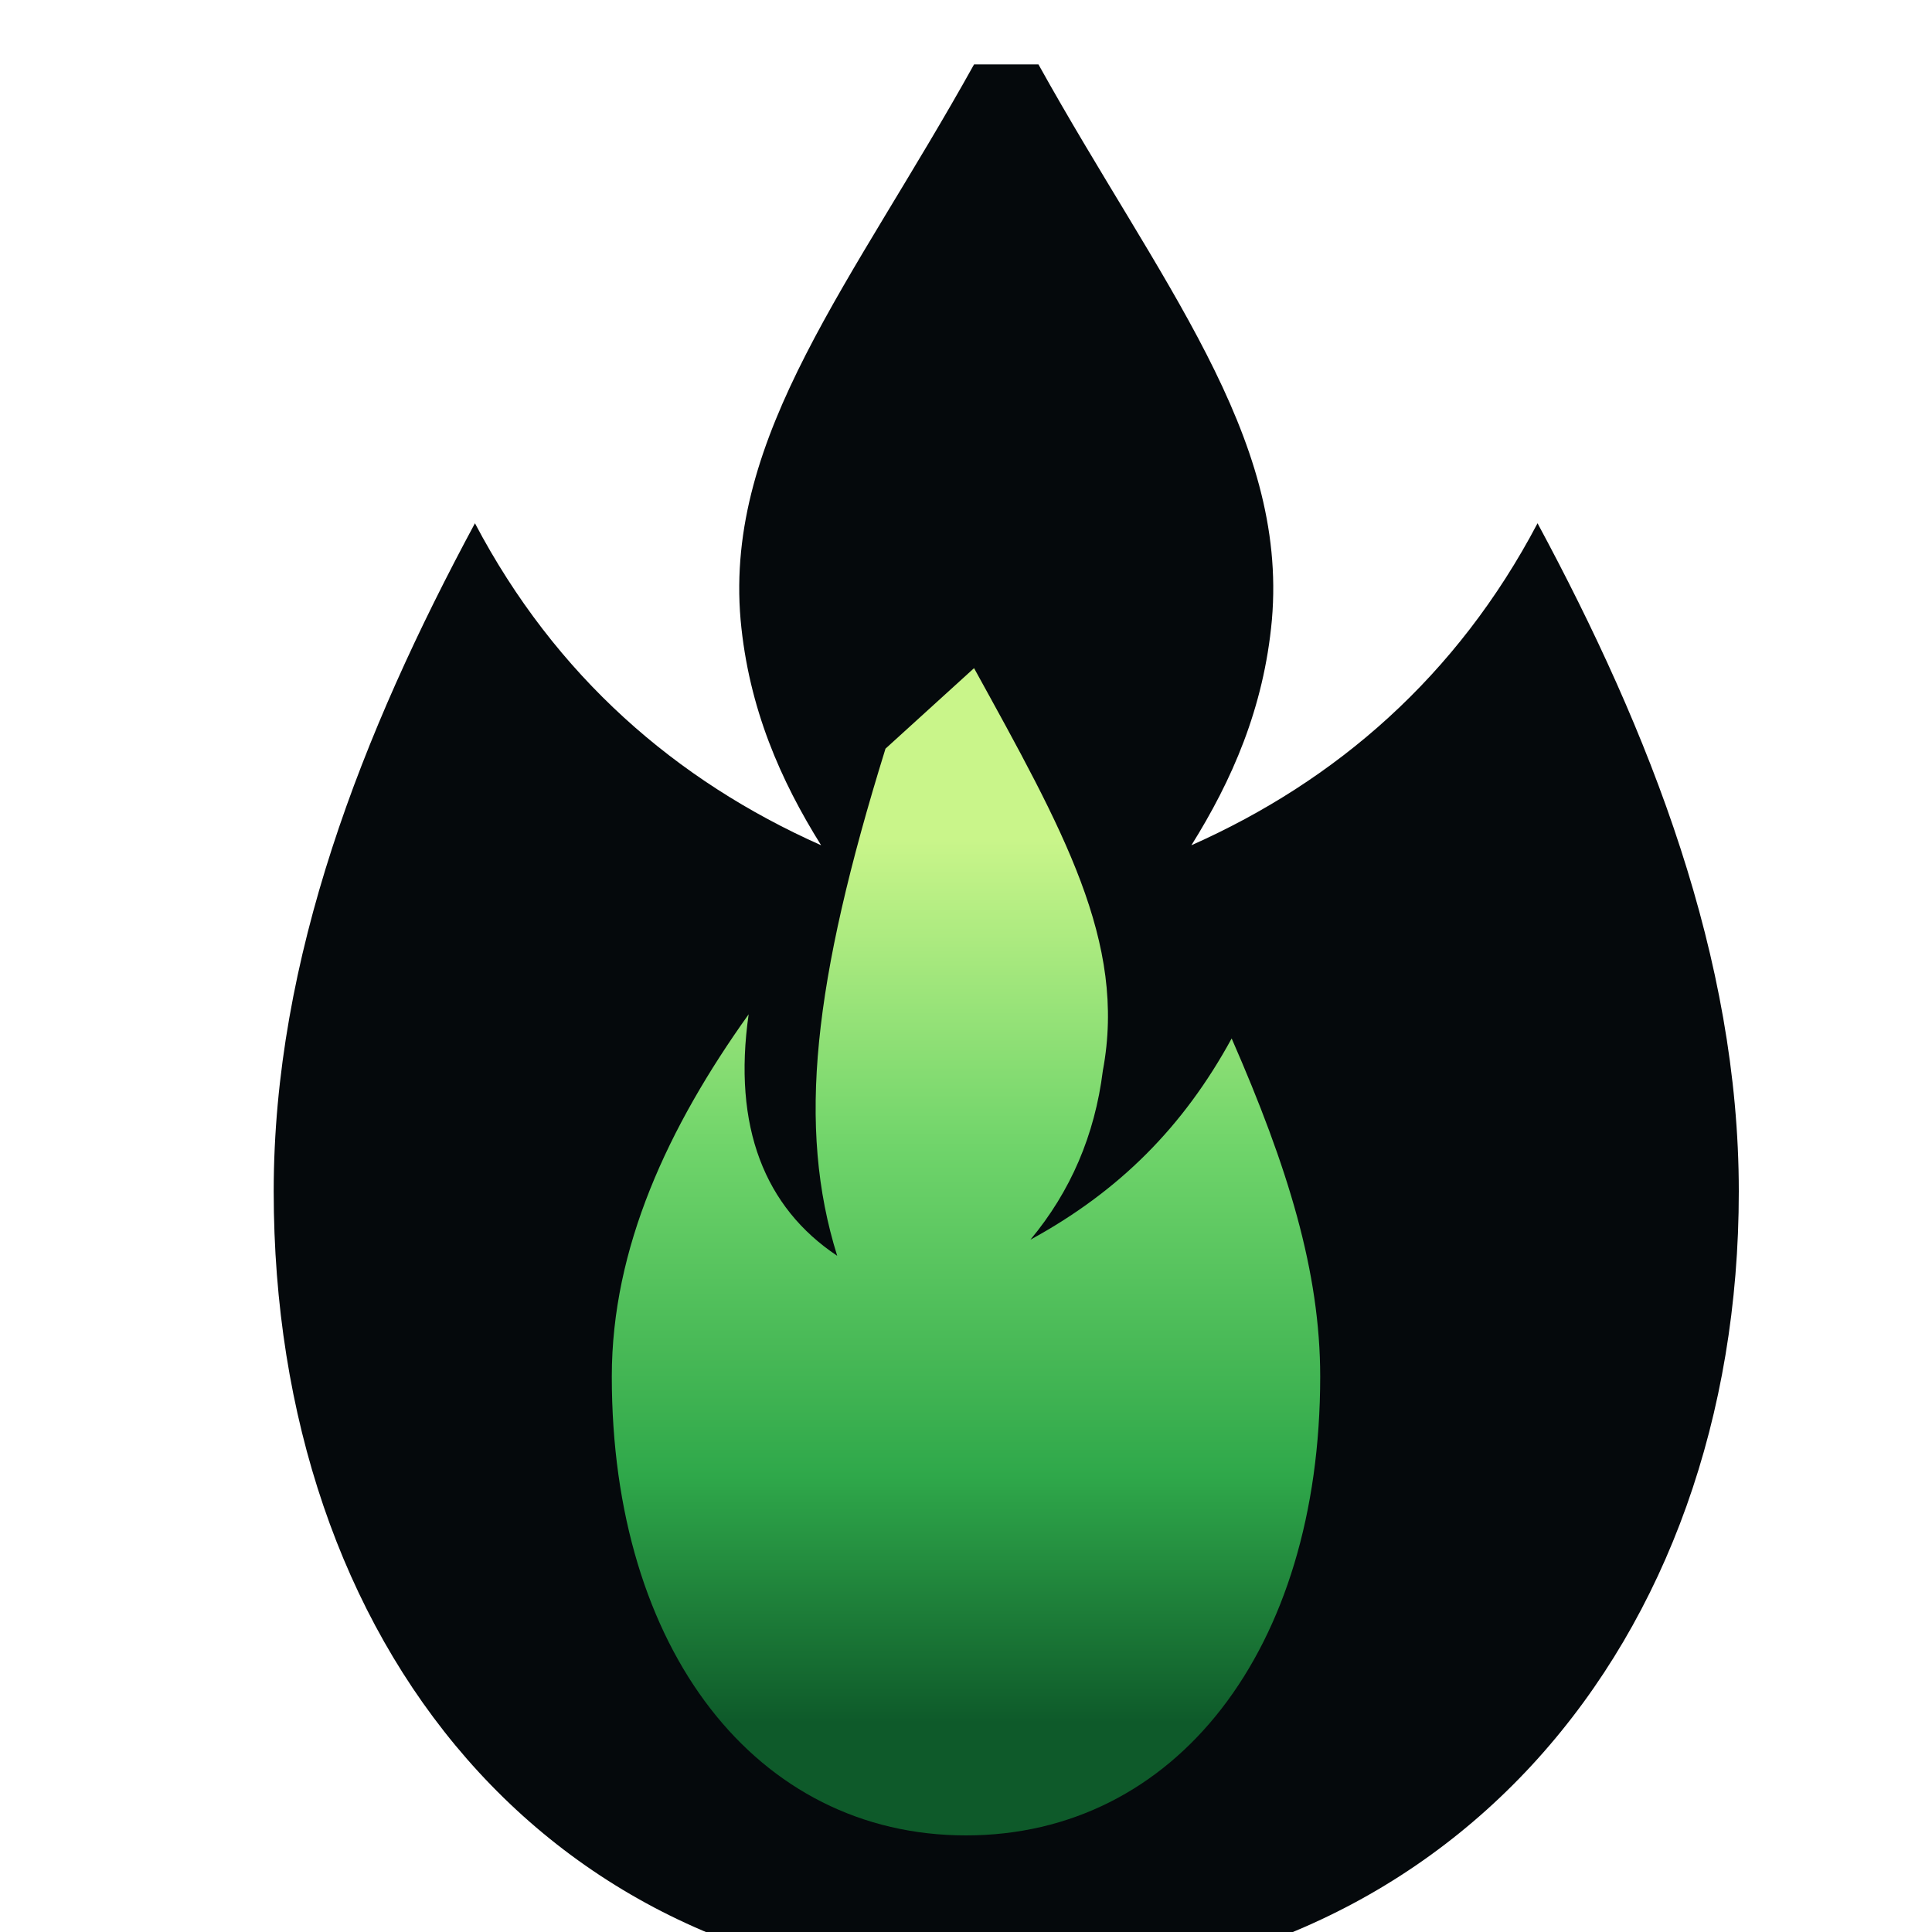
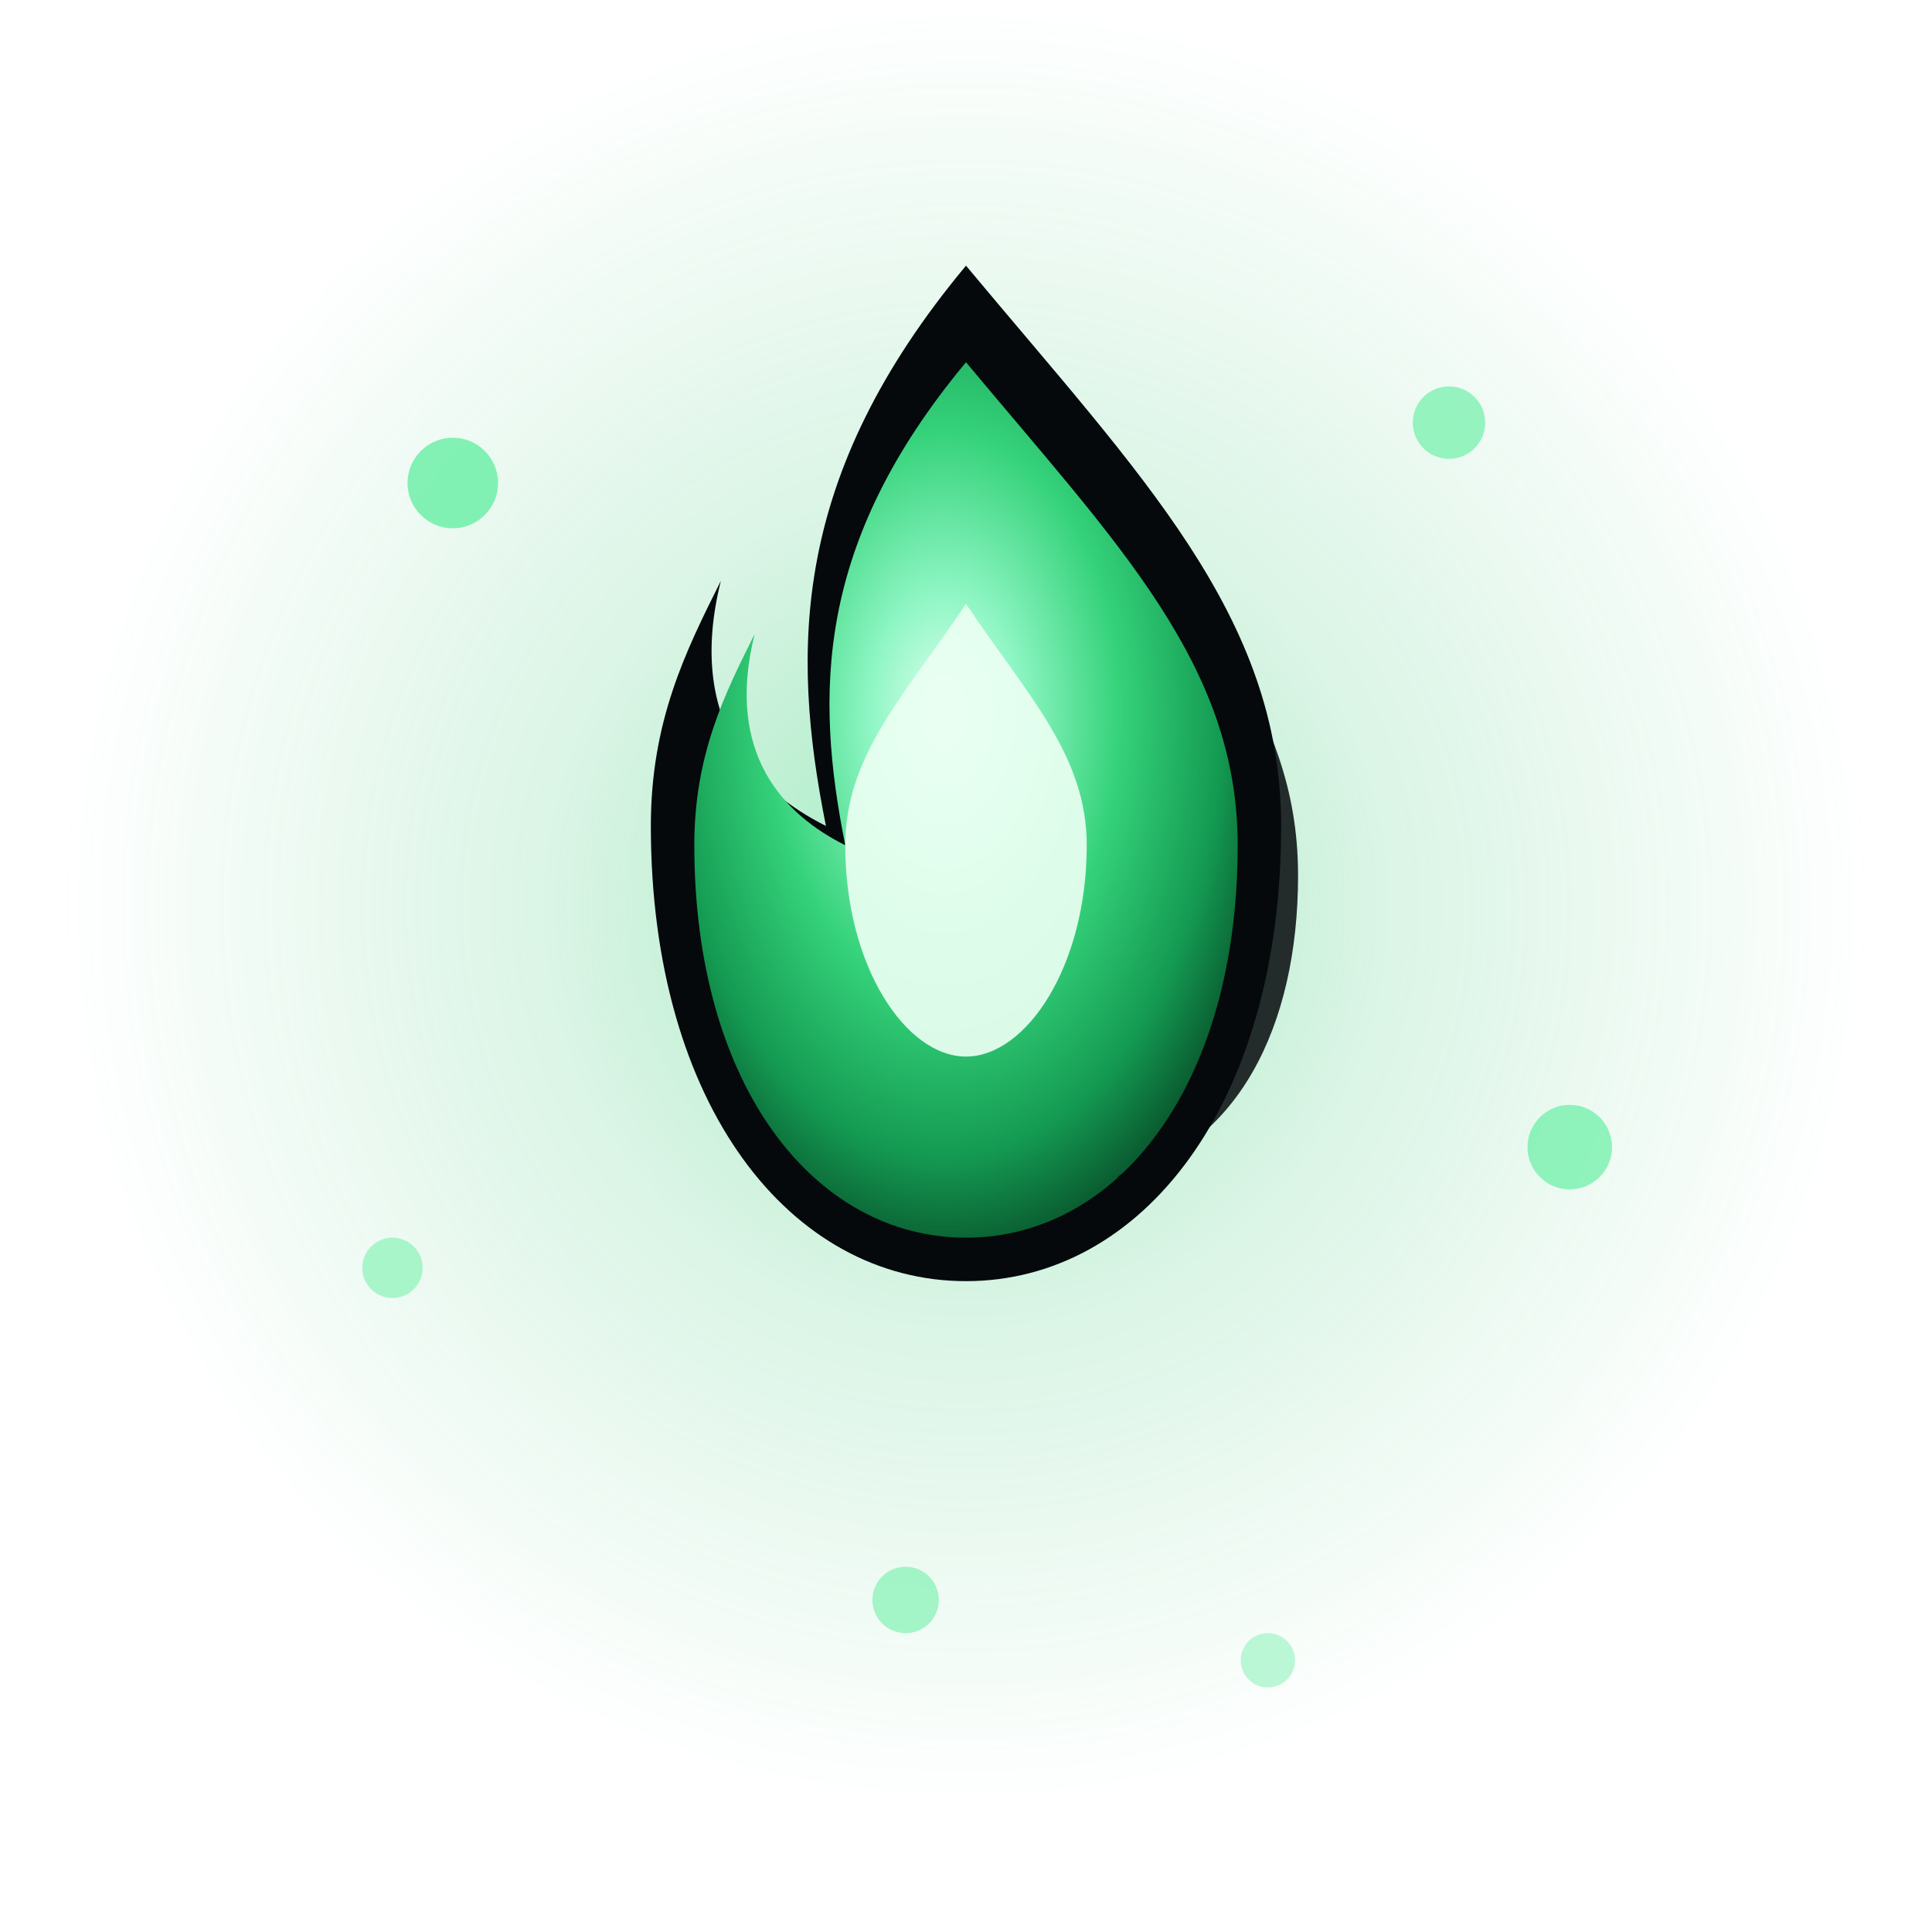
- <svg xmlns="http://www.w3.org/2000/svg" viewBox="0 0 24 24" width="24" height="24" role="img" aria-label="souls">
+ <svg xmlns="http://www.w3.org/2000/svg" viewBox="0 0 64 64" width="64" height="64" role="img" aria-label="souls">
  <defs>
-     <linearGradient id="dsFlame" x1="0.5" y1="0.15" x2="0.5" y2="0.9">
-       <stop offset="0" stop-color="#C9F58A" />
-       <stop offset="0.35" stop-color="#6FD46A" />
-       <stop offset="0.72" stop-color="#2FA84A" />
-       <stop offset="1" stop-color="#0E5A2A" />
-     </linearGradient>
+     <radialGradient id="soulCore" cx="0.46" cy="0.4" r="0.62">
+       <stop offset="0" stop-color="#DFFFF0" />
+       <stop offset="0.22" stop-color="#8FF6C4" />
+       <stop offset="0.52" stop-color="#35D27A" />
+       <stop offset="0.82" stop-color="#149A52" />
+       <stop offset="1" stop-color="#0A5C30" />
+     </radialGradient>
+     <radialGradient id="soulHalo" cx="0.5" cy="0.5" r="0.5">
+       <stop offset="0" stop-color="#4BE08A" stop-opacity="0.5" />
+       <stop offset="0.45" stop-color="#2FC46E" stop-opacity="0.18" />
+       <stop offset="1" stop-color="#2FC46E" stop-opacity="0" />
+     </radialGradient>
  </defs>
-   <path fill="#05090C" d="M12.9 0.8c1.5 2.7 3.1 4.6 2.9 6.9-.1 1.1-.5 2-1 2.8 1.8-.8 3.3-2.1 4.3-4 1.4 2.6 2.5 5.4 2.5 8.3 0 5.6-3.6 9.9-9.2 9.9S3.4 20.4 3.4 14.8c0-2.9 1.1-5.7 2.5-8.3 1 1.9 2.5 3.2 4.3 4-.5-.8-.9-1.7-1-2.8-.2-2.3 1.4-4.2 2.9-6.9z" />
-   <path fill="url(#dsFlame)" d="M12.1 8.3c1.1 2 1.9 3.4 1.6 5-.1.8-.4 1.5-.9 2.1 1.1-.6 1.9-1.4 2.5-2.5.7 1.6 1.1 2.9 1.1 4.2 0 3.4-1.8 5.7-4.4 5.7s-4.4-2.3-4.4-5.7c0-1.6.7-3.1 1.7-4.5-.2 1.4.2 2.4 1.1 3-.5-1.6-.3-3.4.6-6.3z" />
+   <circle cx="32" cy="30" r="30" fill="url(#soulHalo)" />
+   <path fill="#05090C" transform="translate(32 32) scale(1.16) translate(-32 -32)" d="M32 12c5 6 9 10 9 16 0 8-4 13-9 13s-9-5-9-13c0-3 1-5 2-7-1 4 1 6 3 7-1-5-1-10 4-16z" />
+   <path fill="url(#soulCore)" d="M32 12c5 6 9 10 9 16 0 8-4 13-9 13s-9-5-9-13c0-3 1-5 2-7-1 4 1 6 3 7-1-5-1-10 4-16z" />
+   <path fill="#EAFFF2" opacity="0.92" d="M32 20c2 3 4 5 4 8 0 4-2 7-4 7s-4-3-4-7c0-3 2-5 4-8z" />
+   <path fill="#05090C" opacity="0.85" d="M41 22c1 2 1 4 1 6 0 5-2 9-5 11 4-1 6-5 6-10 0-3-1-5-2-7z" />
+   <g fill="#6FF0A8">
+     <circle cx="15" cy="16" r="1.5" opacity="0.85" />
+     <circle cx="48" cy="14" r="1.2" opacity="0.7" />
+     <circle cx="52" cy="38" r="1.4" opacity="0.75" />
+     <circle cx="13" cy="42" r="1" opacity="0.55" />
+     <circle cx="30" cy="53" r="1.1" opacity="0.6" />
+     <circle cx="42" cy="55" r="0.9" opacity="0.45" />
+   </g>
</svg>
